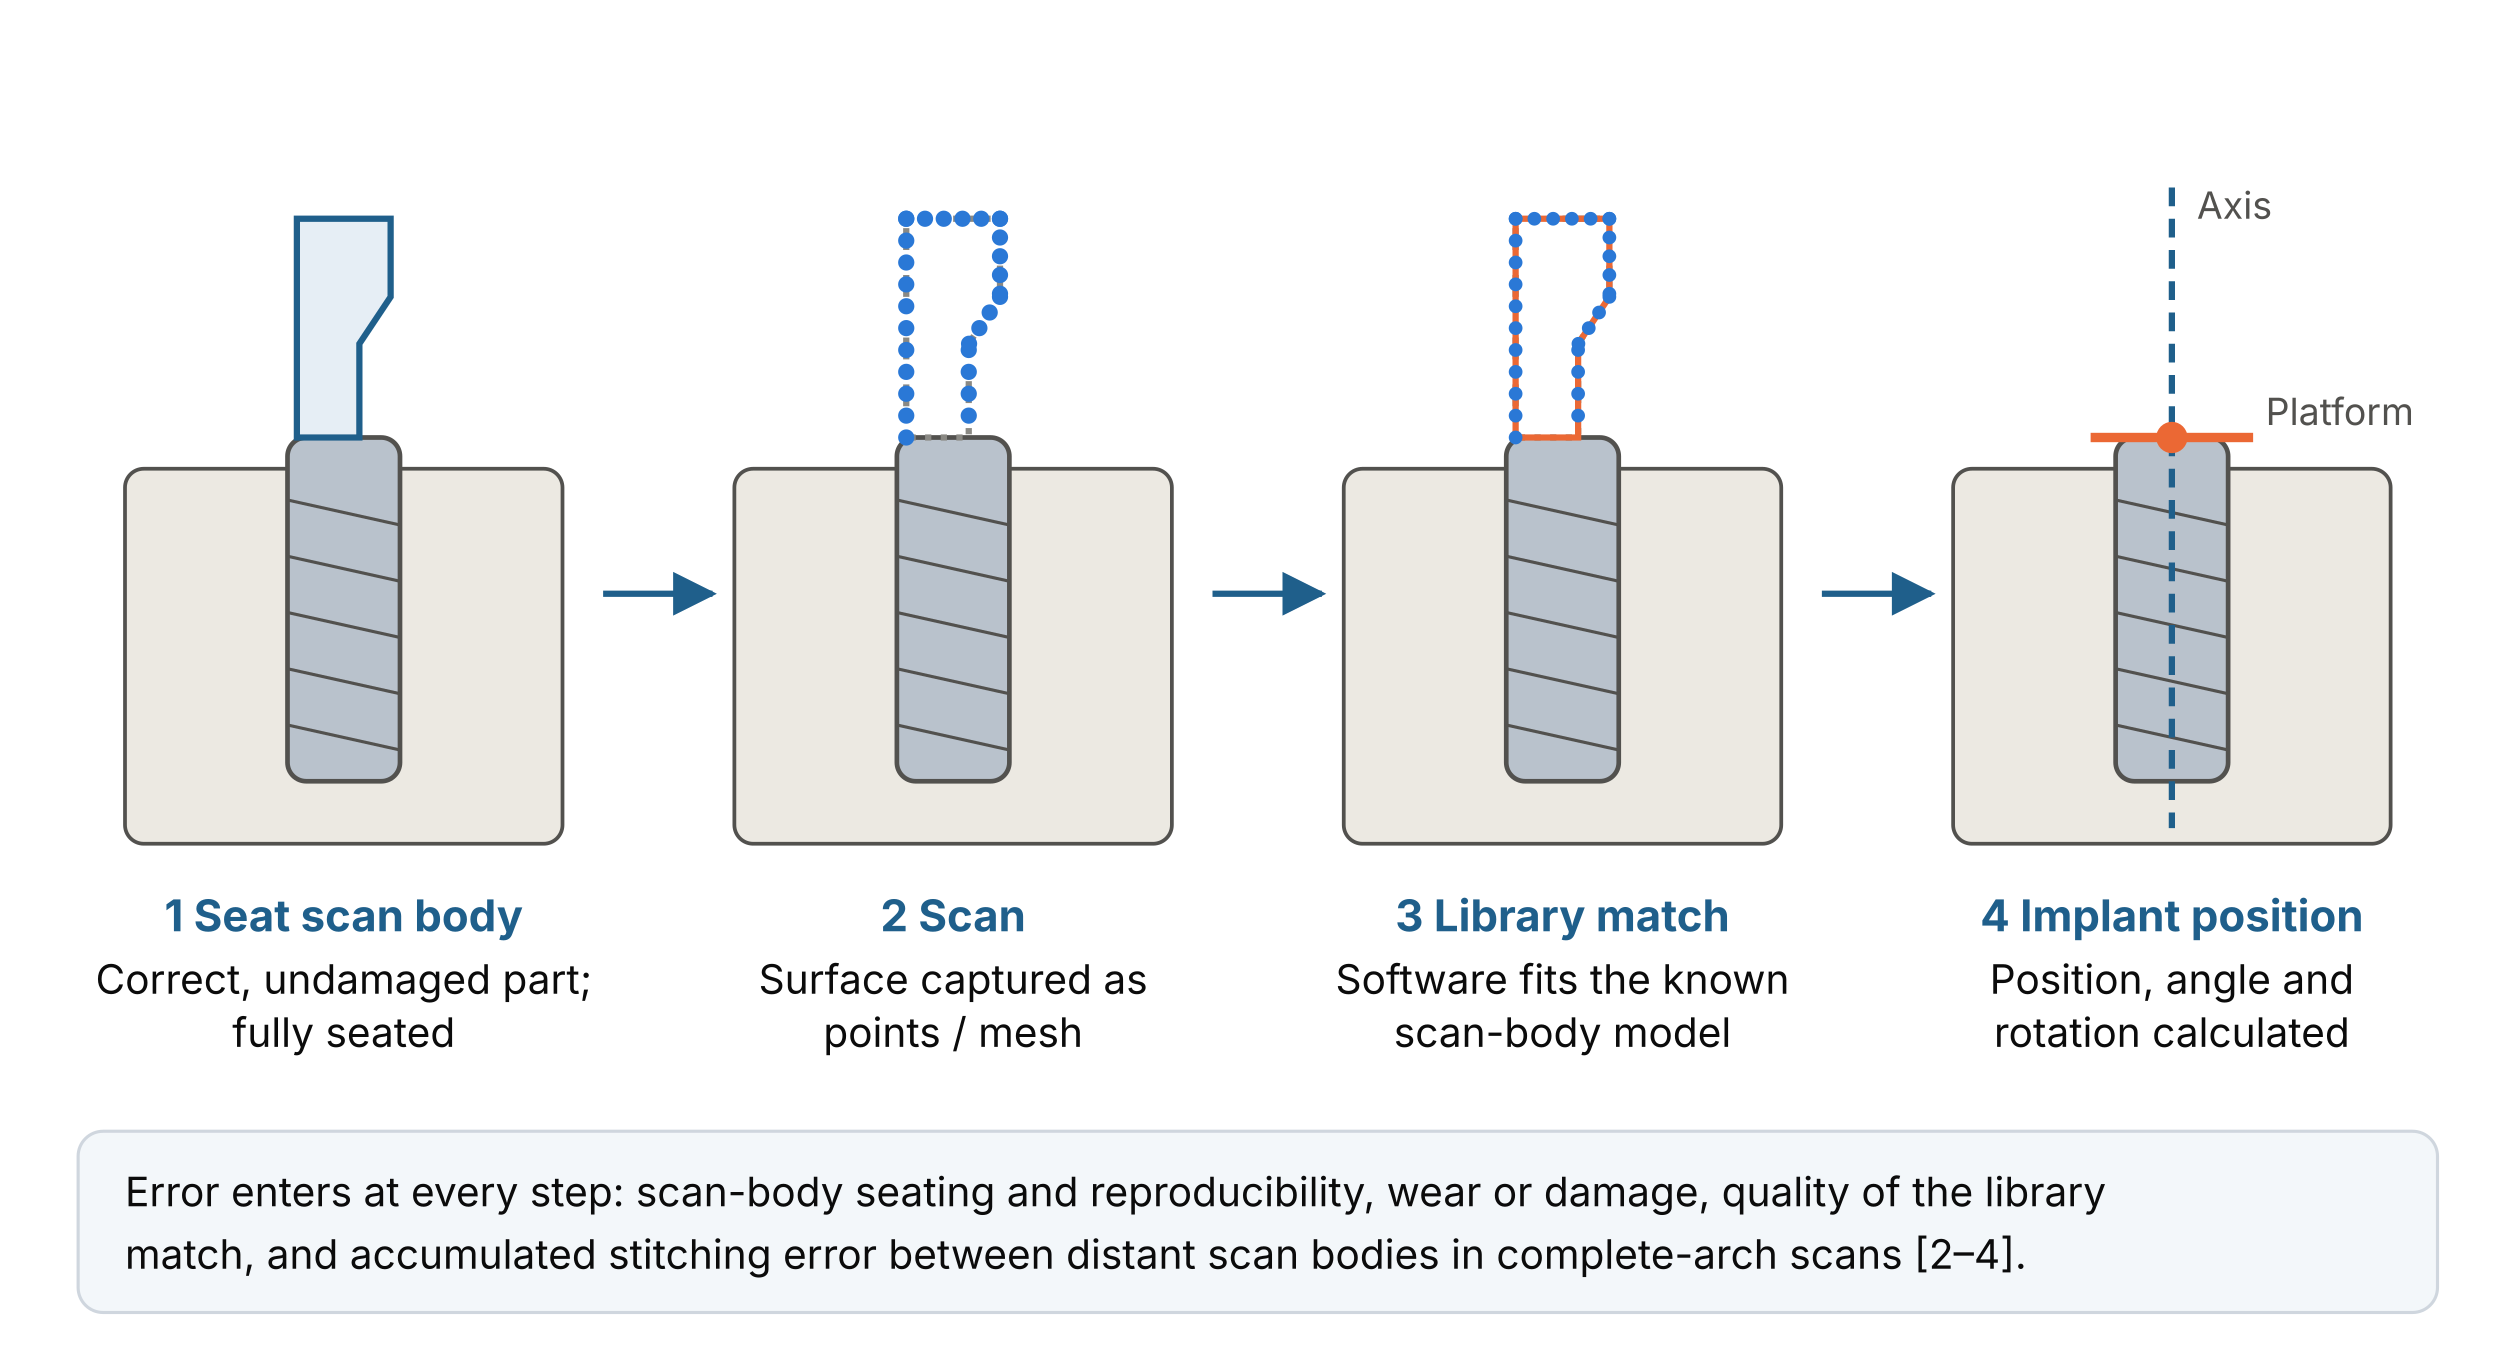
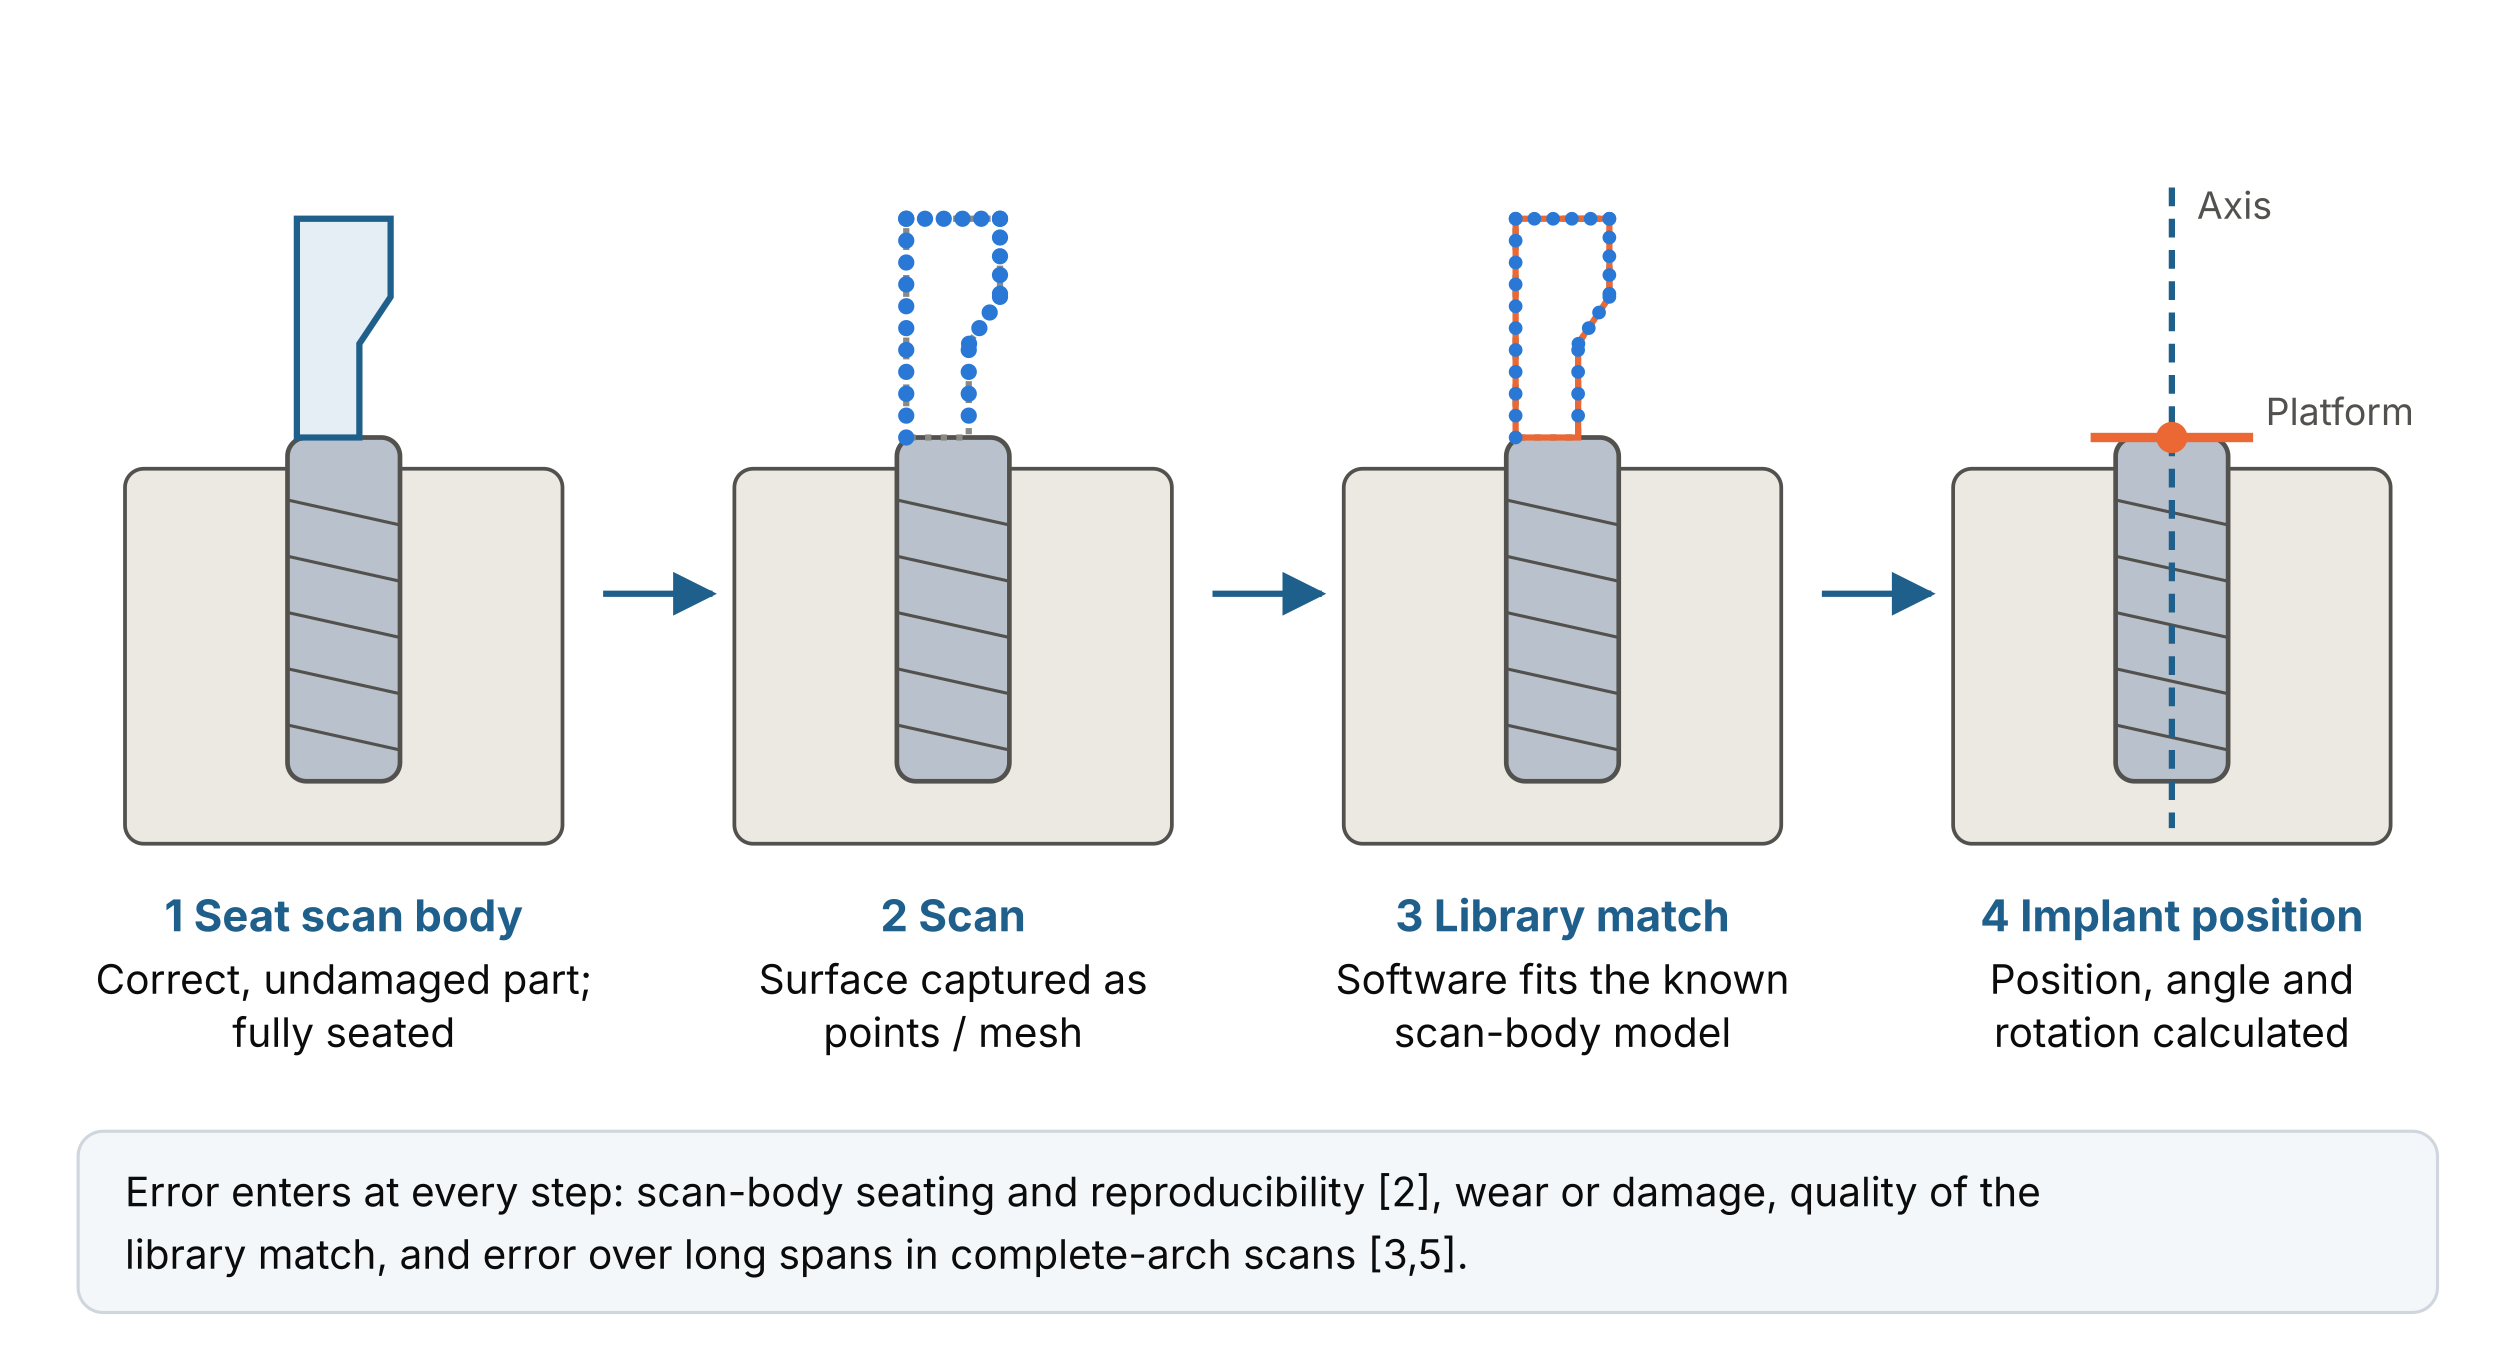
<svg xmlns="http://www.w3.org/2000/svg" viewBox="0 0 800 432" role="img" aria-labelledby="t d" font-family="Inter, Carlito, 'DejaVu Sans', sans-serif">
  <defs>
    <marker id="ar" viewBox="0 0 10 10" refX="9" refY="5" markerWidth="7" markerHeight="7" orient="auto-start-reverse">
      <path d="M0,0 L10,5 L0,10 z" fill="#52514e" />
    </marker>
    <marker id="ara" viewBox="0 0 10 10" refX="9" refY="5" markerWidth="7" markerHeight="7" orient="auto-start-reverse">
      <path d="M0,0 L10,5 L0,10 z" fill="#1f5f8b" />
    </marker>
    <pattern id="hatch" width="6" height="6" patternUnits="userSpaceOnUse" patternTransform="rotate(45)">
      <rect width="6" height="6" fill="#fff1c7" />
      <line x1="0" y1="0" x2="0" y2="6" stroke="#eb6834" stroke-width="2" />
    </pattern>
  </defs>
  <rect width="800" height="432" fill="#ffffff" />
  <rect x="40.0" y="150" width="140" height="120" rx="6" fill="#ece9e2" stroke="#52514e" stroke-width="1.2" />
  <rect x="92.0" y="140" width="36" height="110" rx="6" fill="#b9c2cc" stroke="#52514e" stroke-width="1.5" />
  <line x1="92.0" y1="160" x2="128.0" y2="168" stroke="#52514e" stroke-width="1" />
  <line x1="92.0" y1="178" x2="128.0" y2="186" stroke="#52514e" stroke-width="1" />
  <line x1="92.0" y1="196" x2="128.0" y2="204" stroke="#52514e" stroke-width="1" />
  <line x1="92.0" y1="214" x2="128.0" y2="222" stroke="#52514e" stroke-width="1" />
  <line x1="92.0" y1="232" x2="128.0" y2="240" stroke="#52514e" stroke-width="1" />
  <path d="M 95.0 140 L 95.0 70 L 125.0 70 L 125.0 95 L 115.0 110 L 115.0 140 Z" fill="#e6eef5" stroke="#1f5f8b" stroke-width="2" />
  <rect x="235.0" y="150" width="140" height="120" rx="6" fill="#ece9e2" stroke="#52514e" stroke-width="1.2" />
  <rect x="287.0" y="140" width="36" height="110" rx="6" fill="#b9c2cc" stroke="#52514e" stroke-width="1.5" />
  <line x1="287.0" y1="160" x2="323.0" y2="168" stroke="#52514e" stroke-width="1" />
  <line x1="287.0" y1="178" x2="323.0" y2="186" stroke="#52514e" stroke-width="1" />
  <line x1="287.0" y1="196" x2="323.0" y2="204" stroke="#52514e" stroke-width="1" />
  <line x1="287.0" y1="214" x2="323.0" y2="222" stroke="#52514e" stroke-width="1" />
  <line x1="287.0" y1="232" x2="323.0" y2="240" stroke="#52514e" stroke-width="1" />
  <path d="M 290.0 140 L 290.0 70 L 320.0 70 L 320.0 95 L 310.0 110 L 310.0 140 Z" fill="none" stroke="#8a8984" stroke-width="2" stroke-dasharray="2 3" />
  <circle cx="290.0" cy="140.0" r="2.6" fill="#2a78d6" />
  <circle cx="290.0" cy="133.0" r="2.6" fill="#2a78d6" />
  <circle cx="290.0" cy="126.0" r="2.6" fill="#2a78d6" />
  <circle cx="290.0" cy="119.0" r="2.6" fill="#2a78d6" />
  <circle cx="290.0" cy="112.0" r="2.6" fill="#2a78d6" />
  <circle cx="290.0" cy="105.0" r="2.6" fill="#2a78d6" />
  <circle cx="290.0" cy="98.0" r="2.6" fill="#2a78d6" />
  <circle cx="290.0" cy="91.0" r="2.6" fill="#2a78d6" />
  <circle cx="290.0" cy="84.0" r="2.6" fill="#2a78d6" />
  <circle cx="290.0" cy="77.0" r="2.6" fill="#2a78d6" />
  <circle cx="290.0" cy="70.0" r="2.6" fill="#2a78d6" />
  <circle cx="290.0" cy="70.0" r="2.6" fill="#2a78d6" />
  <circle cx="296.0" cy="70.0" r="2.6" fill="#2a78d6" />
  <circle cx="302.0" cy="70.0" r="2.6" fill="#2a78d6" />
  <circle cx="308.0" cy="70.0" r="2.6" fill="#2a78d6" />
  <circle cx="314.0" cy="70.0" r="2.6" fill="#2a78d6" />
  <circle cx="320.0" cy="70.0" r="2.6" fill="#2a78d6" />
  <circle cx="320.0" cy="70.0" r="2.6" fill="#2a78d6" />
  <circle cx="320.0" cy="76.0" r="2.6" fill="#2a78d6" />
  <circle cx="320.0" cy="82.0" r="2.6" fill="#2a78d6" />
  <circle cx="320.0" cy="88.0" r="2.6" fill="#2a78d6" />
  <circle cx="320.0" cy="94.0" r="2.6" fill="#2a78d6" />
  <circle cx="320.0" cy="95.0" r="2.6" fill="#2a78d6" />
  <circle cx="316.7" cy="100.0" r="2.6" fill="#2a78d6" />
  <circle cx="313.4" cy="105.0" r="2.6" fill="#2a78d6" />
  <circle cx="310.1" cy="110.0" r="2.6" fill="#2a78d6" />
  <circle cx="310.0" cy="112.0" r="2.6" fill="#2a78d6" />
  <circle cx="310.0" cy="119.0" r="2.6" fill="#2a78d6" />
  <circle cx="310.0" cy="126.0" r="2.6" fill="#2a78d6" />
  <circle cx="310.0" cy="133.0" r="2.6" fill="#2a78d6" />
  <rect x="430.0" y="150" width="140" height="120" rx="6" fill="#ece9e2" stroke="#52514e" stroke-width="1.2" />
  <rect x="482.0" y="140" width="36" height="110" rx="6" fill="#b9c2cc" stroke="#52514e" stroke-width="1.5" />
  <line x1="482.0" y1="160" x2="518.0" y2="168" stroke="#52514e" stroke-width="1" />
  <line x1="482.0" y1="178" x2="518.0" y2="186" stroke="#52514e" stroke-width="1" />
  <line x1="482.0" y1="196" x2="518.0" y2="204" stroke="#52514e" stroke-width="1" />
  <line x1="482.0" y1="214" x2="518.0" y2="222" stroke="#52514e" stroke-width="1" />
  <line x1="482.0" y1="232" x2="518.0" y2="240" stroke="#52514e" stroke-width="1" />
  <path d="M 485.0 140 L 485.0 70 L 515.0 70 L 515.0 95 L 505.0 110 L 505.0 140 Z" fill="none" stroke="#8a8984" stroke-width="2" stroke-dasharray="2 3" />
  <path d="M 485.0 140 L 485.0 70 L 515.0 70 L 515.0 95 L 505.0 110 L 505.0 140 Z" fill="none" stroke="#eb6834" stroke-width="2" />
  <circle cx="485.0" cy="140.0" r="2.2" fill="#2a78d6" />
  <circle cx="485.0" cy="133.0" r="2.2" fill="#2a78d6" />
  <circle cx="485.0" cy="126.0" r="2.2" fill="#2a78d6" />
  <circle cx="485.0" cy="119.0" r="2.2" fill="#2a78d6" />
  <circle cx="485.0" cy="112.0" r="2.2" fill="#2a78d6" />
  <circle cx="485.0" cy="105.0" r="2.2" fill="#2a78d6" />
  <circle cx="485.0" cy="98.0" r="2.2" fill="#2a78d6" />
  <circle cx="485.0" cy="91.0" r="2.2" fill="#2a78d6" />
  <circle cx="485.0" cy="84.0" r="2.2" fill="#2a78d6" />
  <circle cx="485.0" cy="77.0" r="2.2" fill="#2a78d6" />
  <circle cx="485.0" cy="70.0" r="2.2" fill="#2a78d6" />
  <circle cx="485.0" cy="70.0" r="2.2" fill="#2a78d6" />
  <circle cx="491.0" cy="70.0" r="2.2" fill="#2a78d6" />
  <circle cx="497.0" cy="70.0" r="2.2" fill="#2a78d6" />
  <circle cx="503.0" cy="70.0" r="2.2" fill="#2a78d6" />
  <circle cx="509.0" cy="70.0" r="2.2" fill="#2a78d6" />
  <circle cx="515.0" cy="70.0" r="2.2" fill="#2a78d6" />
  <circle cx="515.0" cy="70.0" r="2.2" fill="#2a78d6" />
  <circle cx="515.0" cy="76.0" r="2.2" fill="#2a78d6" />
  <circle cx="515.0" cy="82.0" r="2.2" fill="#2a78d6" />
  <circle cx="515.0" cy="88.0" r="2.2" fill="#2a78d6" />
  <circle cx="515.0" cy="94.0" r="2.2" fill="#2a78d6" />
  <circle cx="515.0" cy="95.0" r="2.2" fill="#2a78d6" />
  <circle cx="511.7" cy="100.0" r="2.2" fill="#2a78d6" />
  <circle cx="508.4" cy="105.0" r="2.2" fill="#2a78d6" />
  <circle cx="505.1" cy="110.0" r="2.2" fill="#2a78d6" />
  <circle cx="505.0" cy="112.0" r="2.2" fill="#2a78d6" />
  <circle cx="505.0" cy="119.0" r="2.2" fill="#2a78d6" />
  <circle cx="505.0" cy="126.0" r="2.2" fill="#2a78d6" />
  <circle cx="505.0" cy="133.0" r="2.2" fill="#2a78d6" />
  <rect x="625.0" y="150" width="140" height="120" rx="6" fill="#ece9e2" stroke="#52514e" stroke-width="1.2" />
  <rect x="677.0" y="140" width="36" height="110" rx="6" fill="#b9c2cc" stroke="#52514e" stroke-width="1.5" />
  <line x1="677.0" y1="160" x2="713.0" y2="168" stroke="#52514e" stroke-width="1" />
  <line x1="677.0" y1="178" x2="713.0" y2="186" stroke="#52514e" stroke-width="1" />
  <line x1="677.0" y1="196" x2="713.0" y2="204" stroke="#52514e" stroke-width="1" />
  <line x1="677.0" y1="214" x2="713.0" y2="222" stroke="#52514e" stroke-width="1" />
  <line x1="677.0" y1="232" x2="713.0" y2="240" stroke="#52514e" stroke-width="1" />
  <line x1="695.0" y1="60" x2="695.0" y2="265" stroke="#1f5f8b" stroke-width="2" stroke-dasharray="6 4" />
  <line x1="669.0" y1="140" x2="721.0" y2="140" stroke="#eb6834" stroke-width="3" />
  <circle cx="695.0" cy="140" r="5" fill="#eb6834" />
  <text x="725.0" y="136" font-size="12" fill="#52514e" text-anchor="start" font-weight="400">Platform</text>
  <text x="703.0" y="70" font-size="12" fill="#52514e" text-anchor="start" font-weight="400">Axis</text>
  <text x="110.0" y="298" font-size="14" fill="#1f5f8b" text-anchor="middle" font-weight="700">1  Seat scan body</text>
  <text x="110.0" y="318" font-size="13" fill="#0b0b0b" text-anchor="middle" font-weight="400">Correct, undamaged part;</text>
  <text x="110.0" y="335" font-size="13" fill="#0b0b0b" text-anchor="middle" font-weight="400">fully seated</text>
  <text x="305.0" y="298" font-size="14" fill="#1f5f8b" text-anchor="middle" font-weight="700">2  Scan</text>
  <text x="305.0" y="318" font-size="13" fill="#0b0b0b" text-anchor="middle" font-weight="400">Surface captured as</text>
  <text x="305.0" y="335" font-size="13" fill="#0b0b0b" text-anchor="middle" font-weight="400">points / mesh</text>
  <text x="500.0" y="298" font-size="14" fill="#1f5f8b" text-anchor="middle" font-weight="700">3  Library match</text>
  <text x="500.0" y="318" font-size="13" fill="#0b0b0b" text-anchor="middle" font-weight="400">Software fits the known</text>
  <text x="500.0" y="335" font-size="13" fill="#0b0b0b" text-anchor="middle" font-weight="400">scan-body model</text>
  <text x="695.0" y="298" font-size="14" fill="#1f5f8b" text-anchor="middle" font-weight="700">4  Implant position</text>
  <text x="695.0" y="318" font-size="13" fill="#0b0b0b" text-anchor="middle" font-weight="400">Position, angle and</text>
  <text x="695.0" y="335" font-size="13" fill="#0b0b0b" text-anchor="middle" font-weight="400">rotation calculated</text>
  <line x1="193" y1="190" x2="228" y2="190" stroke="#1f5f8b" stroke-width="2" marker-end="url(#ara)" />
  <line x1="388" y1="190" x2="423" y2="190" stroke="#1f5f8b" stroke-width="2" marker-end="url(#ara)" />
  <line x1="583" y1="190" x2="618" y2="190" stroke="#1f5f8b" stroke-width="2" marker-end="url(#ara)" />
  <rect x="25" y="362" width="755" height="58" rx="8" fill="#f3f7fa" stroke="#cfd6de" stroke-width="1" />
-   <text x="40" y="386" font-size="13" fill="#0b0b0b" text-anchor="start" font-weight="400">Error enters at every step: scan-body seating and reproducibility, wear or damage, quality of the library</text>
-   <text x="40" y="406" font-size="13" fill="#0b0b0b" text-anchor="start" font-weight="400">match, and accumulated stitching error between distant scan bodies in complete-arch scans [2–4].</text>
+   <text x="40" y="386" font-size="13" fill="#0b0b0b" text-anchor="start" font-weight="400">Error enters at every step: scan-body seating and reproducibility [2], wear or damage, quality of the</text>
+   <text x="40" y="406" font-size="13" fill="#0b0b0b" text-anchor="start" font-weight="400">library match, and error over long spans in complete-arch scans [3,5].</text>
</svg>
